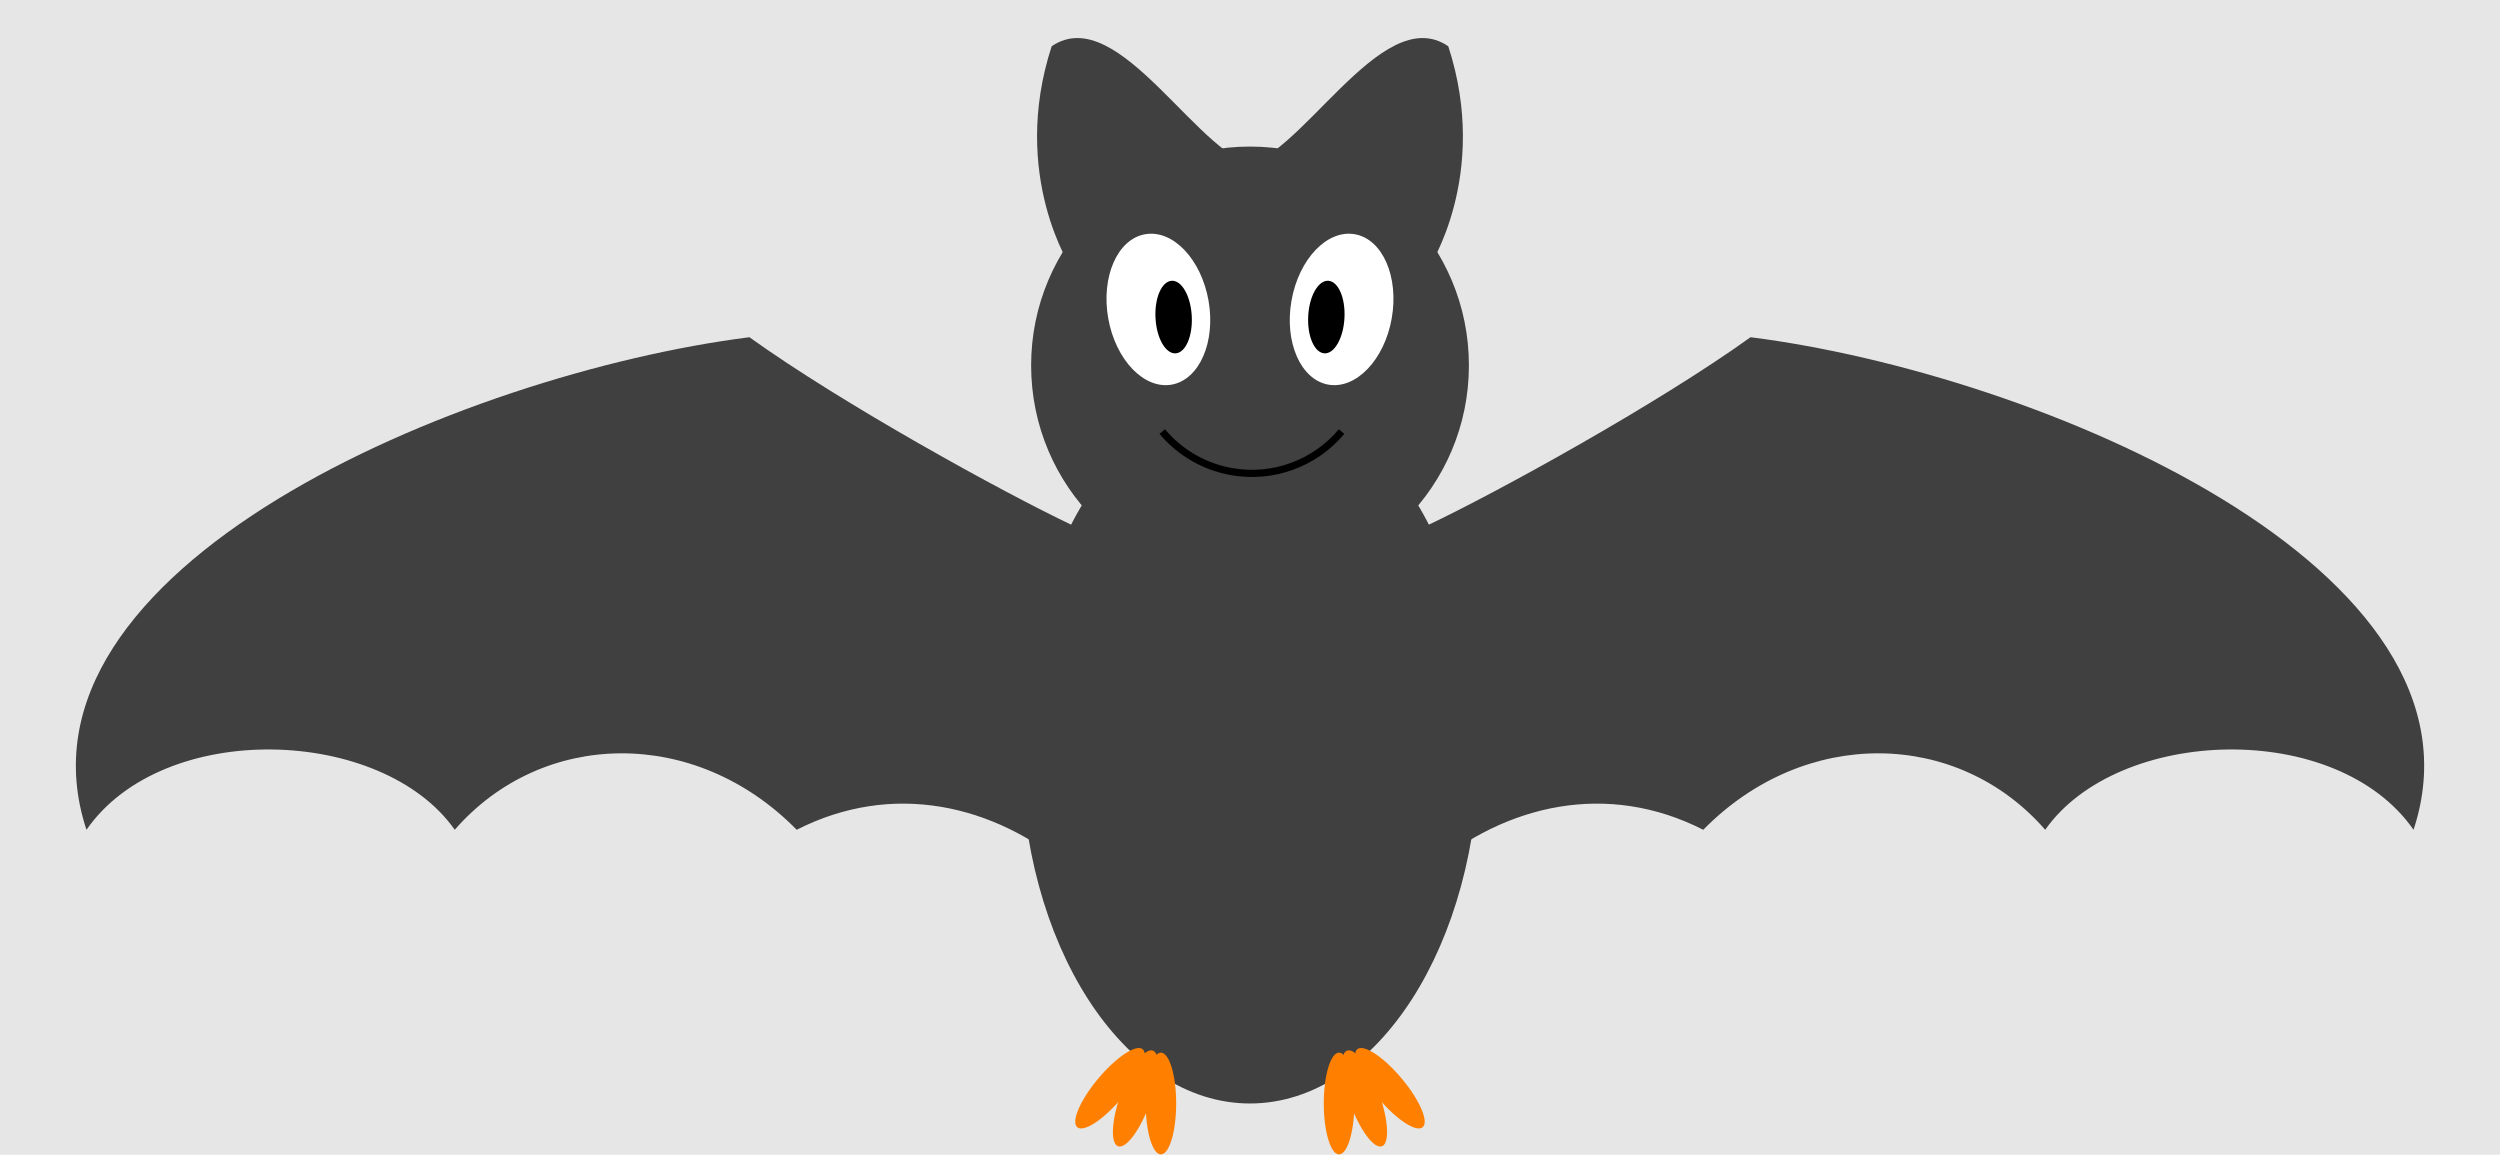
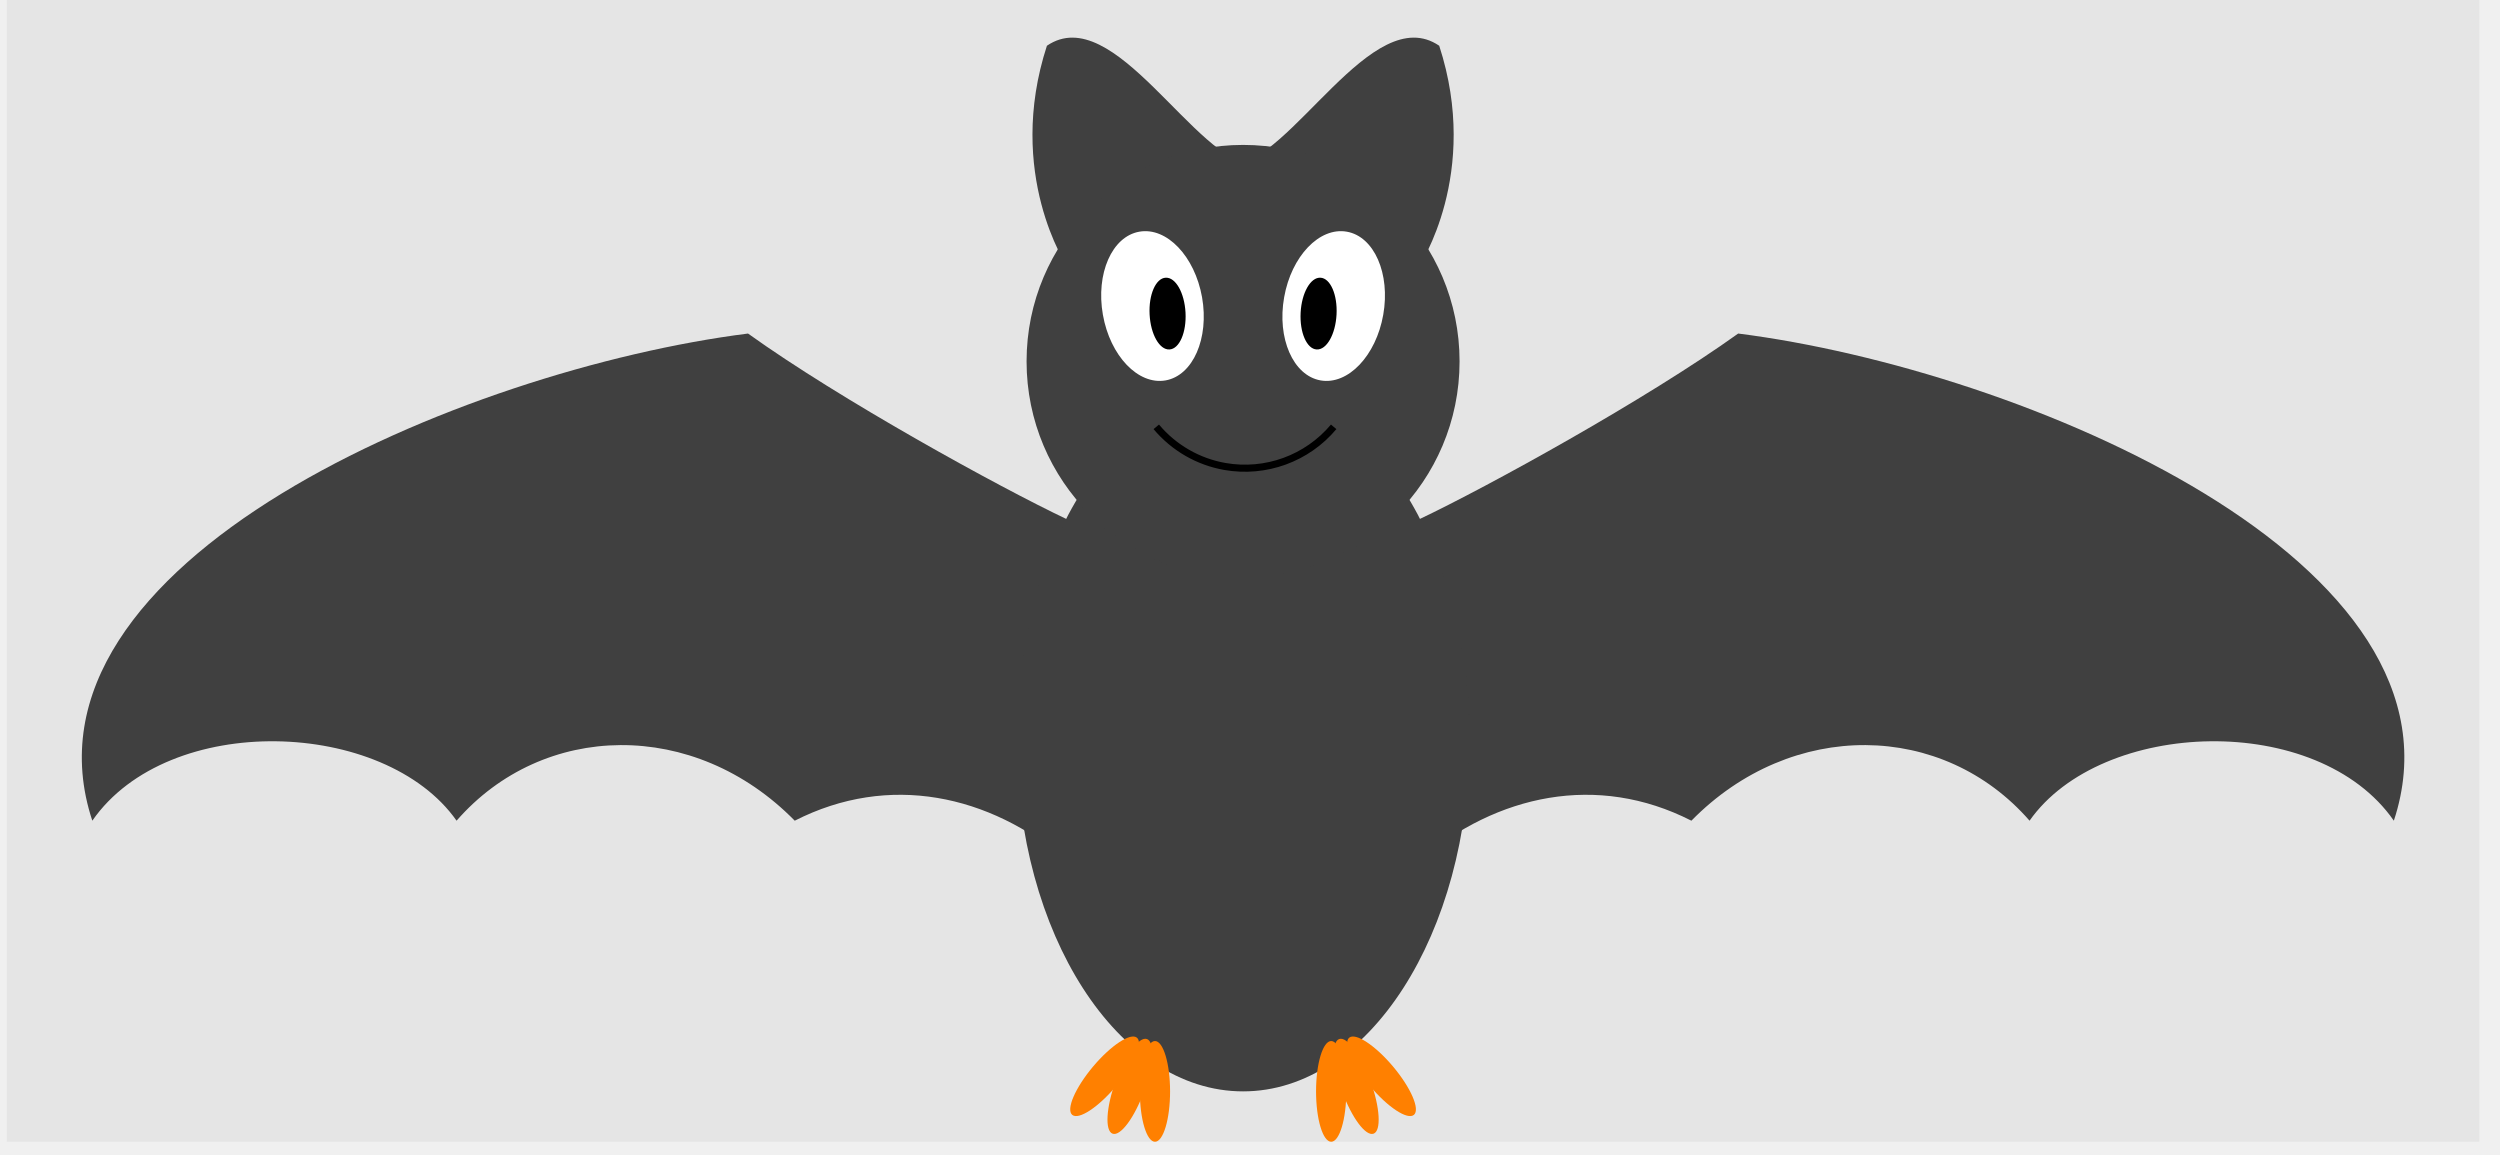
- <svg xmlns="http://www.w3.org/2000/svg" version="1.1" viewBox="0 -64.287 139.221 64.287">
-   <g id="page1">
-     <g transform="matrix(1 0 0 -1 0 0)">
-       <path d="M0 0H139.223V64.285H0Z" fill="#e6e6e6" />
-       <path d="M4.816 18.078C0 32.633 25.703 43.473 41.734 45.508C46.914 41.789 55.84 36.875 59.688 35.051V15.836C55.332 19.535 49.684 20.785 44.367 18.078C38.711 23.84 30.195 23.668 25.324 18.078C21.281 23.832 9.098 24.246 4.816 18.078Z" fill="#404040" />
-       <path d="M134.406 18.078C139.223 32.633 113.516 43.473 97.484 45.508C92.309 41.789 83.383 36.875 79.531 35.051V15.836C83.887 19.535 89.535 20.785 94.852 18.078C100.508 23.84 109.027 23.668 113.894 18.078C117.938 23.832 130.121 24.246 134.406 18.078Z" fill="#404040" />
-       <path d="M59.695 49.301C59.695 49.301 56.219 54.5 58.566 61.711C62.352 64.289 66.91 55.125 70.273 54.977Z" fill="#404040" />
-       <path d="M79.527 49.301C79.527 49.301 83 54.5 80.652 61.711C76.871 64.289 72.312 55.125 68.945 54.977Z" fill="#404040" />
-       <path d="M82.367 22.676C82.367 33.637 76.656 42.52 69.609 42.52C62.566 42.52 56.855 33.637 56.855 22.676C56.855 11.719 62.566 2.836 69.609 2.836C76.656 2.836 82.367 11.719 82.367 22.676Z" fill="#404040" />
-       <path d="M81.801 43.938C81.801 50.668 76.344 56.125 69.609 56.125C62.879 56.125 57.422 50.668 57.422 43.938S62.879 31.75 69.609 31.75C76.344 31.75 81.801 37.207 81.801 43.938Z" fill="#404040" />
-       <path d="M75.422 2.836C75.422 4.402 75.039 5.668 74.57 5.668S73.719 4.402 73.719 2.836C73.719 1.27 74.102 0 74.57 0S75.422 1.27 75.422 2.836Z" fill="#ff8000" />
-       <path d="M76.789 3.41C76.25 4.879 75.461 5.941 75.02 5.781S74.652 4.297 75.188 2.828C75.727 1.355 76.516 .293 76.957 .453S77.324 1.938 76.789 3.41Z" fill="#ff8000" />
-       <path d="M78.055 4.23C77.051 5.43 75.941 6.16 75.582 5.855C75.223 5.555 75.746 4.34 76.754 3.137C77.762 1.938 78.867 1.211 79.227 1.512C79.586 1.816 79.062 3.031 78.055 4.23Z" fill="#ff8000" />
-       <path d="M65.5 2.836C65.5 4.402 65.117 5.668 64.648 5.668S63.801 4.402 63.801 2.836C63.801 1.27 64.18 0 64.648 0S65.5 1.27 65.5 2.836Z" fill="#ff8000" />
-       <path d="M64.031 2.828C64.566 4.297 64.645 5.621 64.203 5.781C63.762 5.941 62.969 4.879 62.434 3.41C61.898 1.938 61.82 .613 62.262 .453C62.703 .293 63.496 1.355 64.031 2.828Z" fill="#ff8000" />
-       <path d="M62.465 3.137C63.473 4.34 63.996 5.555 63.637 5.855C63.277 6.16 62.168 5.43 61.164 4.23C60.156 3.031 59.633 1.816 59.992 1.512C60.352 1.211 61.461 1.938 62.465 3.137Z" fill="#ff8000" />
-       <path d="M67.301 47.547C66.891 49.859 65.312 51.516 63.77 51.242C62.227 50.973 61.309 48.875 61.715 46.562C62.125 44.25 63.703 42.598 65.246 42.867C66.789 43.141 67.707 45.234 67.301 47.547Z" fill="#fff" />
-       <path d="M66.367 46.684C66.309 47.801 65.809 48.68 65.254 48.652C64.695 48.621 64.289 47.695 64.348 46.578C64.406 45.461 64.906 44.582 65.465 44.609C66.023 44.641 66.426 45.566 66.367 46.684Z" />
-       <path d="M77.504 46.562C77.91 48.875 76.992 50.973 75.449 51.242C73.91 51.516 72.328 49.859 71.922 47.547C71.512 45.234 72.434 43.141 73.973 42.867C75.516 42.598 77.098 44.25 77.504 46.562Z" fill="#fff" />
-       <path d="M74.871 46.578C74.93 47.695 74.527 48.621 73.969 48.652C73.41 48.68 72.91 47.801 72.852 46.684C72.793 45.566 73.199 44.641 73.758 44.609C74.312 44.582 74.812 45.461 74.871 46.578Z" />
-       <path d="M74.711 40.254C73.215 38.469 70.879 37.617 68.586 38.023C67.078 38.289 65.707 39.078 64.723 40.254" stroke="#000" fill="none" stroke-width=".399" stroke-miterlimit="10" />
-     </g>
+ <svg xmlns="http://www.w3.org/2000/svg" width="139.221" height="64.287" viewBox="0 0 139.221 64.287">
+   <defs>
+     <clipPath id="clip-0">
+       <path clip-rule="nonzero" d="M 0.379 0 L 138.07 0 L 138.07 63.582 L 0.379 63.582 Z M 0.379 0 " />
+     </clipPath>
+     <clipPath id="clip-1">
+       <path clip-rule="nonzero" d="M 73 57 L 75 57 L 75 63.582 L 73 63.582 Z M 73 57 " />
+     </clipPath>
+     <clipPath id="clip-2">
+       <path clip-rule="nonzero" d="M 74 57 L 77 57 L 77 63.582 L 74 63.582 Z M 74 57 " />
+     </clipPath>
+     <clipPath id="clip-3">
+       <path clip-rule="nonzero" d="M 63 57 L 66 57 L 66 63.582 L 63 63.582 Z M 63 57 " />
+     </clipPath>
+     <clipPath id="clip-4">
+       <path clip-rule="nonzero" d="M 61 57 L 65 57 L 65 63.582 L 61 63.582 Z M 61 57 " />
+     </clipPath>
+   </defs>
+   <g clip-path="url(#clip-0)">
+     <path fill-rule="nonzero" fill="rgb(89.999%, 89.999%, 89.999%)" fill-opacity="1" d="M 0.379 63.582 L 138.07 63.582 L 138.07 0 L 0.379 0 Z M 0.379 63.582 " />
  </g>
+   <path fill-rule="nonzero" fill="rgb(25%, 25%, 25%)" fill-opacity="1" d="M 5.141 45.703 C 0.379 31.309 25.801 20.586 41.656 18.574 C 46.777 22.25 55.605 27.109 59.41 28.914 L 59.41 47.922 C 55.102 44.258 49.52 43.023 44.258 45.703 C 38.664 40.004 30.242 40.176 25.426 45.703 C 21.426 40.012 9.375 39.602 5.141 45.703 Z M 5.141 45.703 " />
+   <path fill-rule="nonzero" fill="rgb(25%, 25%, 25%)" fill-opacity="1" d="M 133.309 45.703 C 138.074 31.309 112.648 20.586 96.797 18.574 C 91.672 22.25 82.844 27.109 79.039 28.914 L 79.039 47.922 C 83.348 44.258 88.93 43.023 94.191 45.703 C 99.785 40.004 108.207 40.176 113.023 45.703 C 117.023 40.012 129.074 39.602 133.309 45.703 Z M 133.309 45.703 " />
+   <path fill-rule="nonzero" fill="rgb(25%, 25%, 25%)" fill-opacity="1" d="M 59.418 14.82 C 59.418 14.82 55.98 9.68 58.301 2.547 C 62.043 0 66.555 9.059 69.883 9.207 Z M 59.418 14.82 " />
+   <path fill-rule="nonzero" fill="rgb(25%, 25%, 25%)" fill-opacity="1" d="M 79.031 14.82 C 79.031 14.82 82.469 9.68 80.148 2.547 C 76.406 0 71.898 9.059 68.57 9.207 Z M 79.031 14.82 " />
+   <path fill-rule="nonzero" fill="rgb(25%, 25%, 25%)" fill-opacity="1" d="M 81.84 41.152 C 81.84 30.312 76.191 21.527 69.227 21.527 C 62.258 21.527 56.609 30.312 56.609 41.152 C 56.609 51.992 62.258 60.777 69.227 60.777 C 76.191 60.777 81.84 51.992 81.84 41.152 Z M 81.84 41.152 " />
+   <path fill-rule="nonzero" fill="rgb(25%, 25%, 25%)" fill-opacity="1" d="M 81.281 20.125 C 81.281 13.469 75.883 8.07 69.227 8.07 C 62.566 8.07 57.168 13.469 57.168 20.125 C 57.168 26.785 62.566 32.18 69.227 32.18 C 75.883 32.18 81.281 26.785 81.281 20.125 Z M 81.281 20.125 " />
+   <g clip-path="url(#clip-1)">
+     <path fill-rule="nonzero" fill="rgb(100%, 50%, 0%)" fill-opacity="1" d="M 74.973 60.777 C 74.973 59.23 74.594 57.973 74.133 57.973 C 73.668 57.973 73.289 59.23 73.289 60.777 C 73.289 62.328 73.668 63.582 74.133 63.582 C 74.594 63.582 74.973 62.328 74.973 60.777 Z M 74.973 60.777 " />
+   </g>
+   <g clip-path="url(#clip-2)">
+     <path fill-rule="nonzero" fill="rgb(100%, 50%, 0%)" fill-opacity="1" d="M 76.324 60.211 C 75.793 58.754 75.012 57.703 74.574 57.863 C 74.137 58.023 74.215 59.332 74.742 60.785 C 75.273 62.242 76.055 63.293 76.492 63.133 C 76.93 62.973 76.852 61.664 76.324 60.211 Z M 76.324 60.211 " />
+   </g>
+   <path fill-rule="nonzero" fill="rgb(100%, 50%, 0%)" fill-opacity="1" d="M 77.578 59.395 C 76.582 58.211 75.488 57.492 75.133 57.789 C 74.777 58.086 75.293 59.293 76.289 60.477 C 77.285 61.664 78.383 62.383 78.738 62.086 C 79.094 61.785 78.574 60.582 77.578 59.395 Z M 77.578 59.395 " />
+   <g clip-path="url(#clip-3)">
+     <path fill-rule="nonzero" fill="rgb(100%, 50%, 0%)" fill-opacity="1" d="M 65.16 60.777 C 65.16 59.23 64.781 57.973 64.32 57.973 C 63.855 57.973 63.477 59.23 63.477 60.777 C 63.477 62.328 63.855 63.582 64.32 63.582 C 64.781 63.582 65.16 62.328 65.16 60.777 Z M 65.16 60.777 " />
+   </g>
+   <g clip-path="url(#clip-4)">
+     <path fill-rule="nonzero" fill="rgb(100%, 50%, 0%)" fill-opacity="1" d="M 63.707 60.785 C 64.238 59.332 64.312 58.023 63.875 57.863 C 63.438 57.703 62.656 58.754 62.125 60.211 C 61.598 61.664 61.52 62.973 61.957 63.133 C 62.395 63.293 63.176 62.242 63.707 60.785 Z M 63.707 60.785 " />
+   </g>
+   <path fill-rule="nonzero" fill="rgb(100%, 50%, 0%)" fill-opacity="1" d="M 62.16 60.477 C 63.156 59.293 63.672 58.086 63.316 57.789 C 62.961 57.492 61.867 58.211 60.871 59.395 C 59.875 60.582 59.355 61.785 59.711 62.086 C 60.07 62.383 61.164 61.664 62.16 60.477 Z M 62.16 60.477 " />
+   <path fill-rule="nonzero" fill="rgb(100%, 100%, 100%)" fill-opacity="1" d="M 66.941 16.555 C 66.535 14.27 64.973 12.633 63.449 12.902 C 61.922 13.168 61.016 15.242 61.418 17.527 C 61.82 19.816 63.383 21.453 64.91 21.184 C 66.434 20.914 67.344 18.844 66.941 16.555 Z M 66.941 16.555 " />
+   <path fill-rule="nonzero" fill="rgb(0%, 0%, 0%)" fill-opacity="1" d="M 66.02 17.41 C 65.961 16.305 65.469 15.434 64.914 15.465 C 64.363 15.492 63.961 16.41 64.02 17.516 C 64.078 18.617 64.57 19.492 65.125 19.461 C 65.676 19.434 66.078 18.516 66.02 17.41 Z M 66.02 17.41 " />
+   <path fill-rule="nonzero" fill="rgb(100%, 100%, 100%)" fill-opacity="1" d="M 77.031 17.527 C 77.434 15.242 76.527 13.168 75 12.902 C 73.477 12.633 71.914 14.27 71.512 16.555 C 71.105 18.844 72.016 20.914 73.539 21.184 C 75.066 21.453 76.629 19.816 77.031 17.527 Z M 77.031 17.527 " />
+   <path fill-rule="nonzero" fill="rgb(0%, 0%, 0%)" fill-opacity="1" d="M 74.43 17.516 C 74.488 16.41 74.086 15.492 73.535 15.465 C 72.984 15.434 72.488 16.305 72.43 17.41 C 72.371 18.516 72.773 19.434 73.324 19.461 C 73.879 19.492 74.371 18.617 74.43 17.516 Z M 74.43 17.516 " />
+   <path fill="none" stroke-width="0.399" stroke-linecap="butt" stroke-linejoin="miter" stroke="rgb(0%, 0%, 0%)" stroke-opacity="1" stroke-miterlimit="10" d="M 5.101 40.254 C 3.604 38.469 1.27 37.619 -1.025 38.022 C -2.534 38.287 -3.9 39.077 -4.888 40.254 " transform="matrix(0.989031, 0, 0, -0.989031, 69.22478, 63.58182)" />
</svg>
